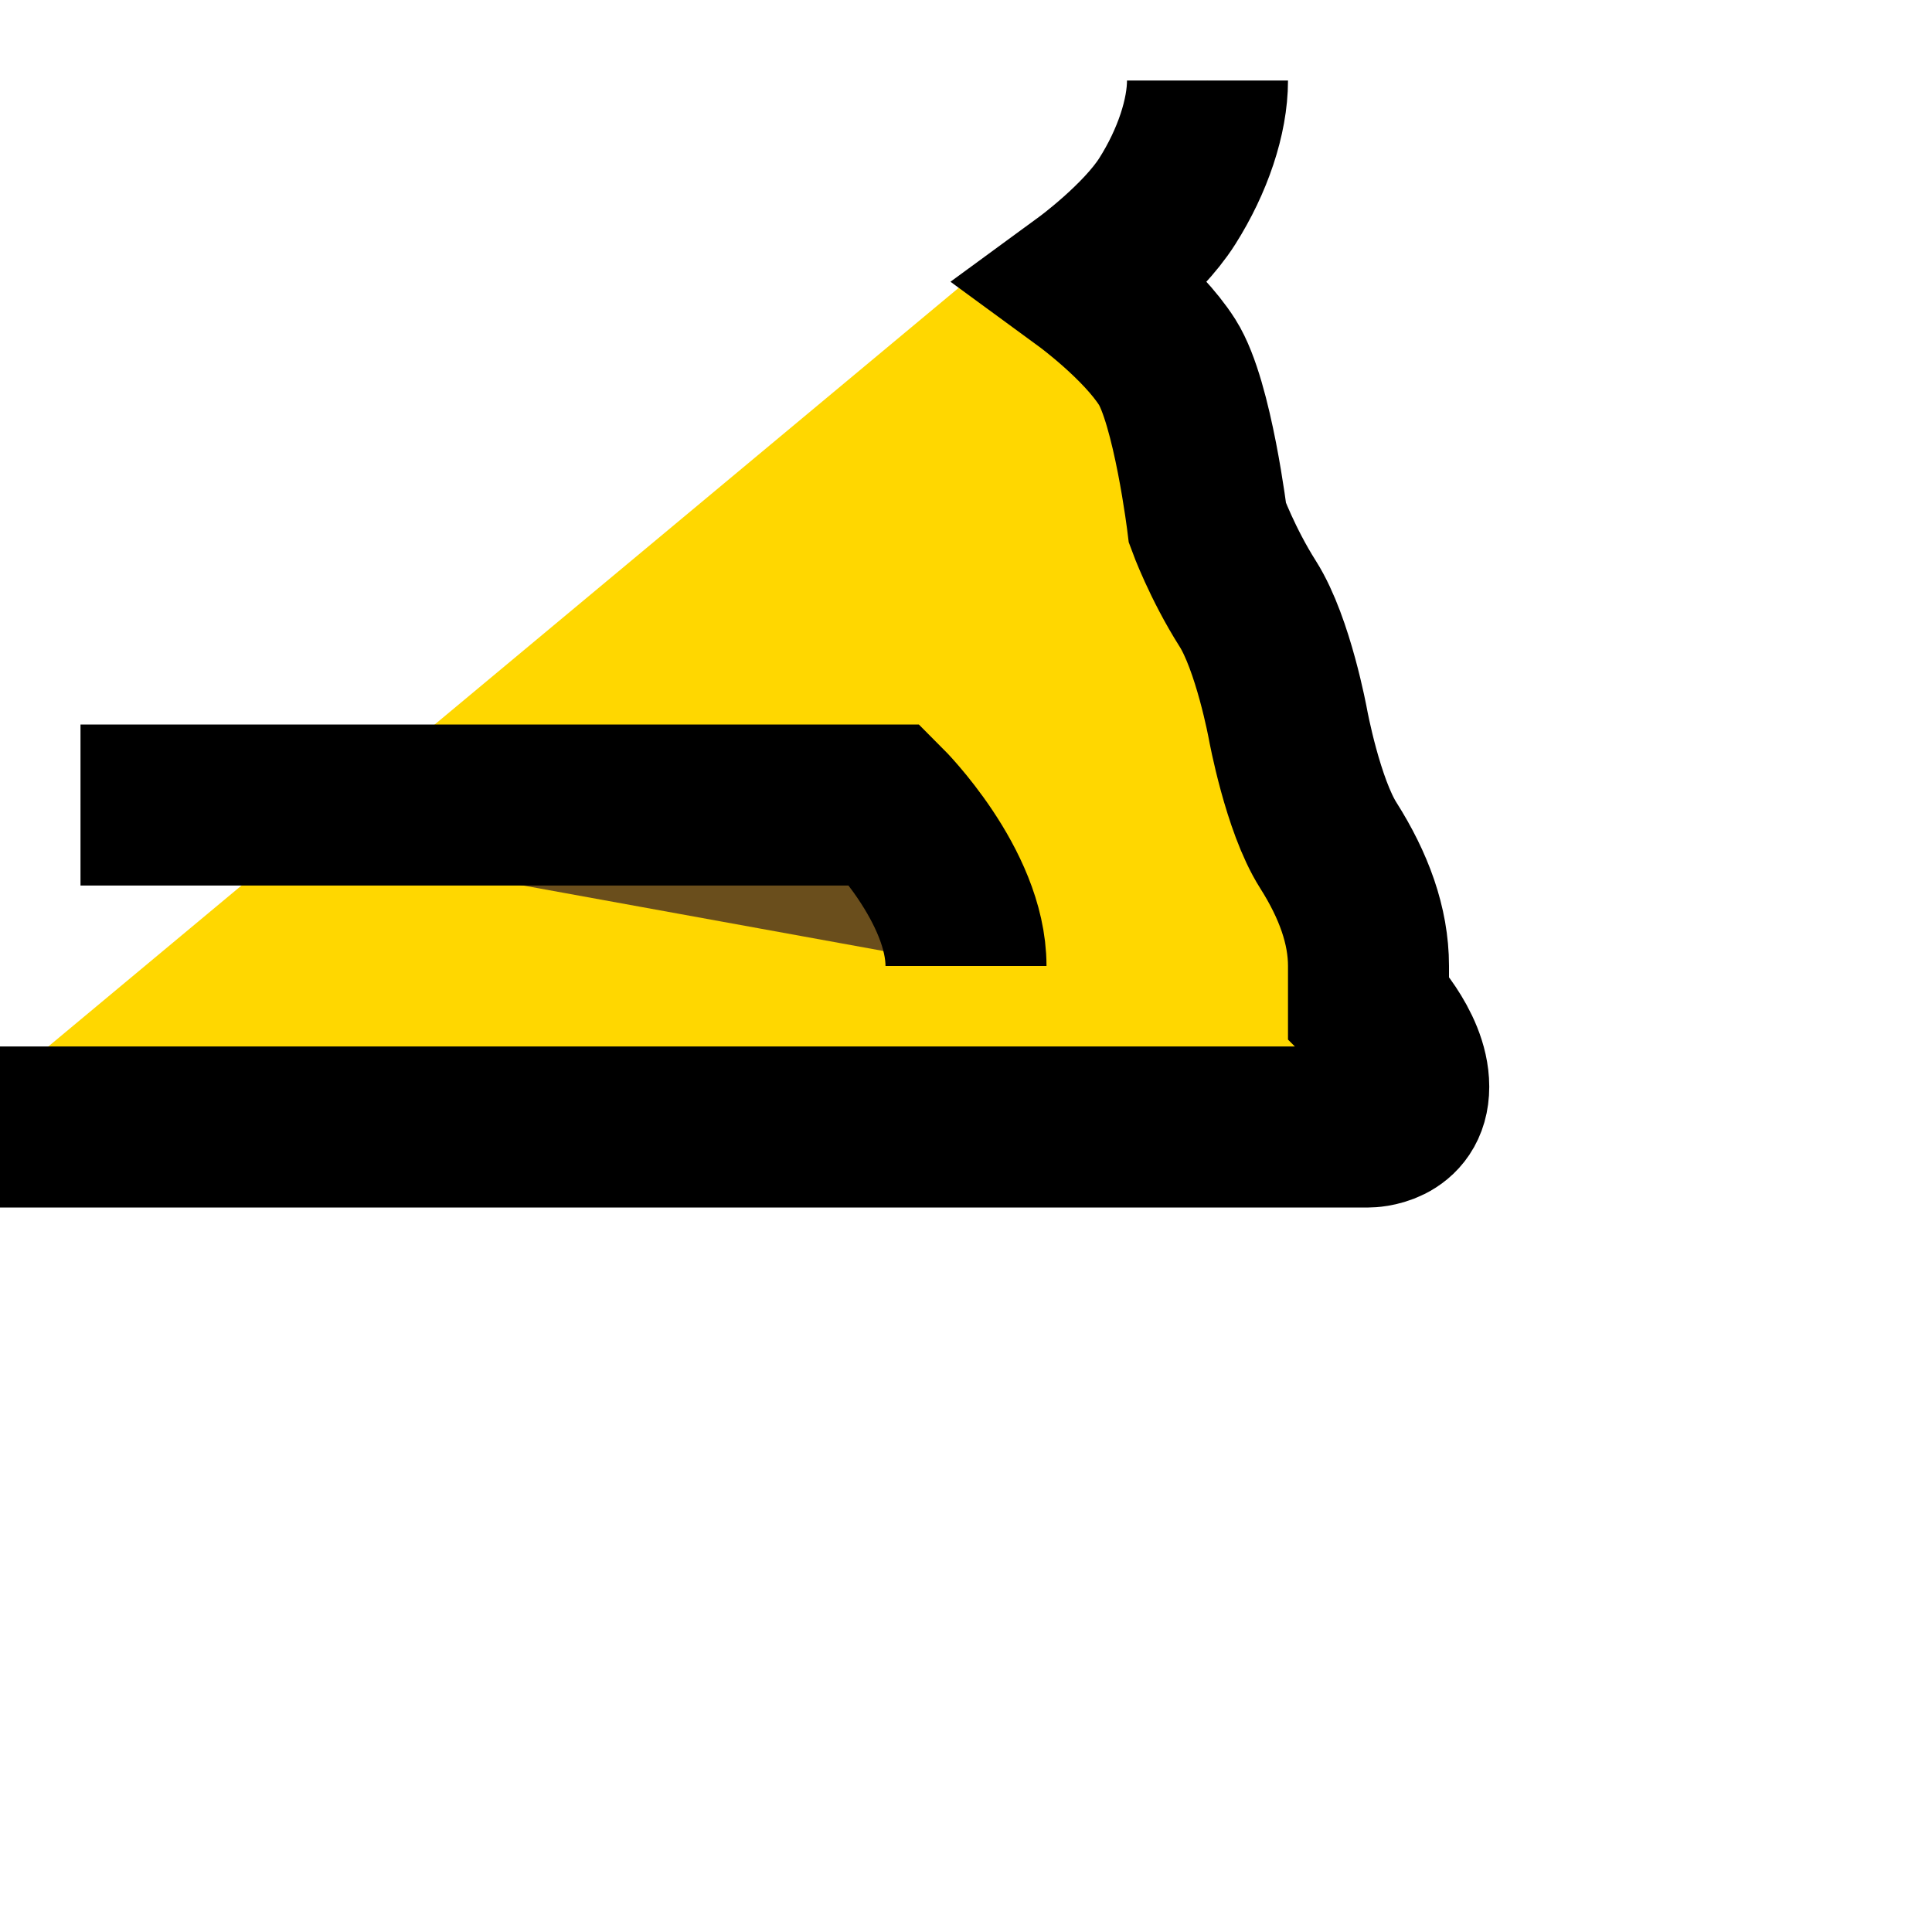
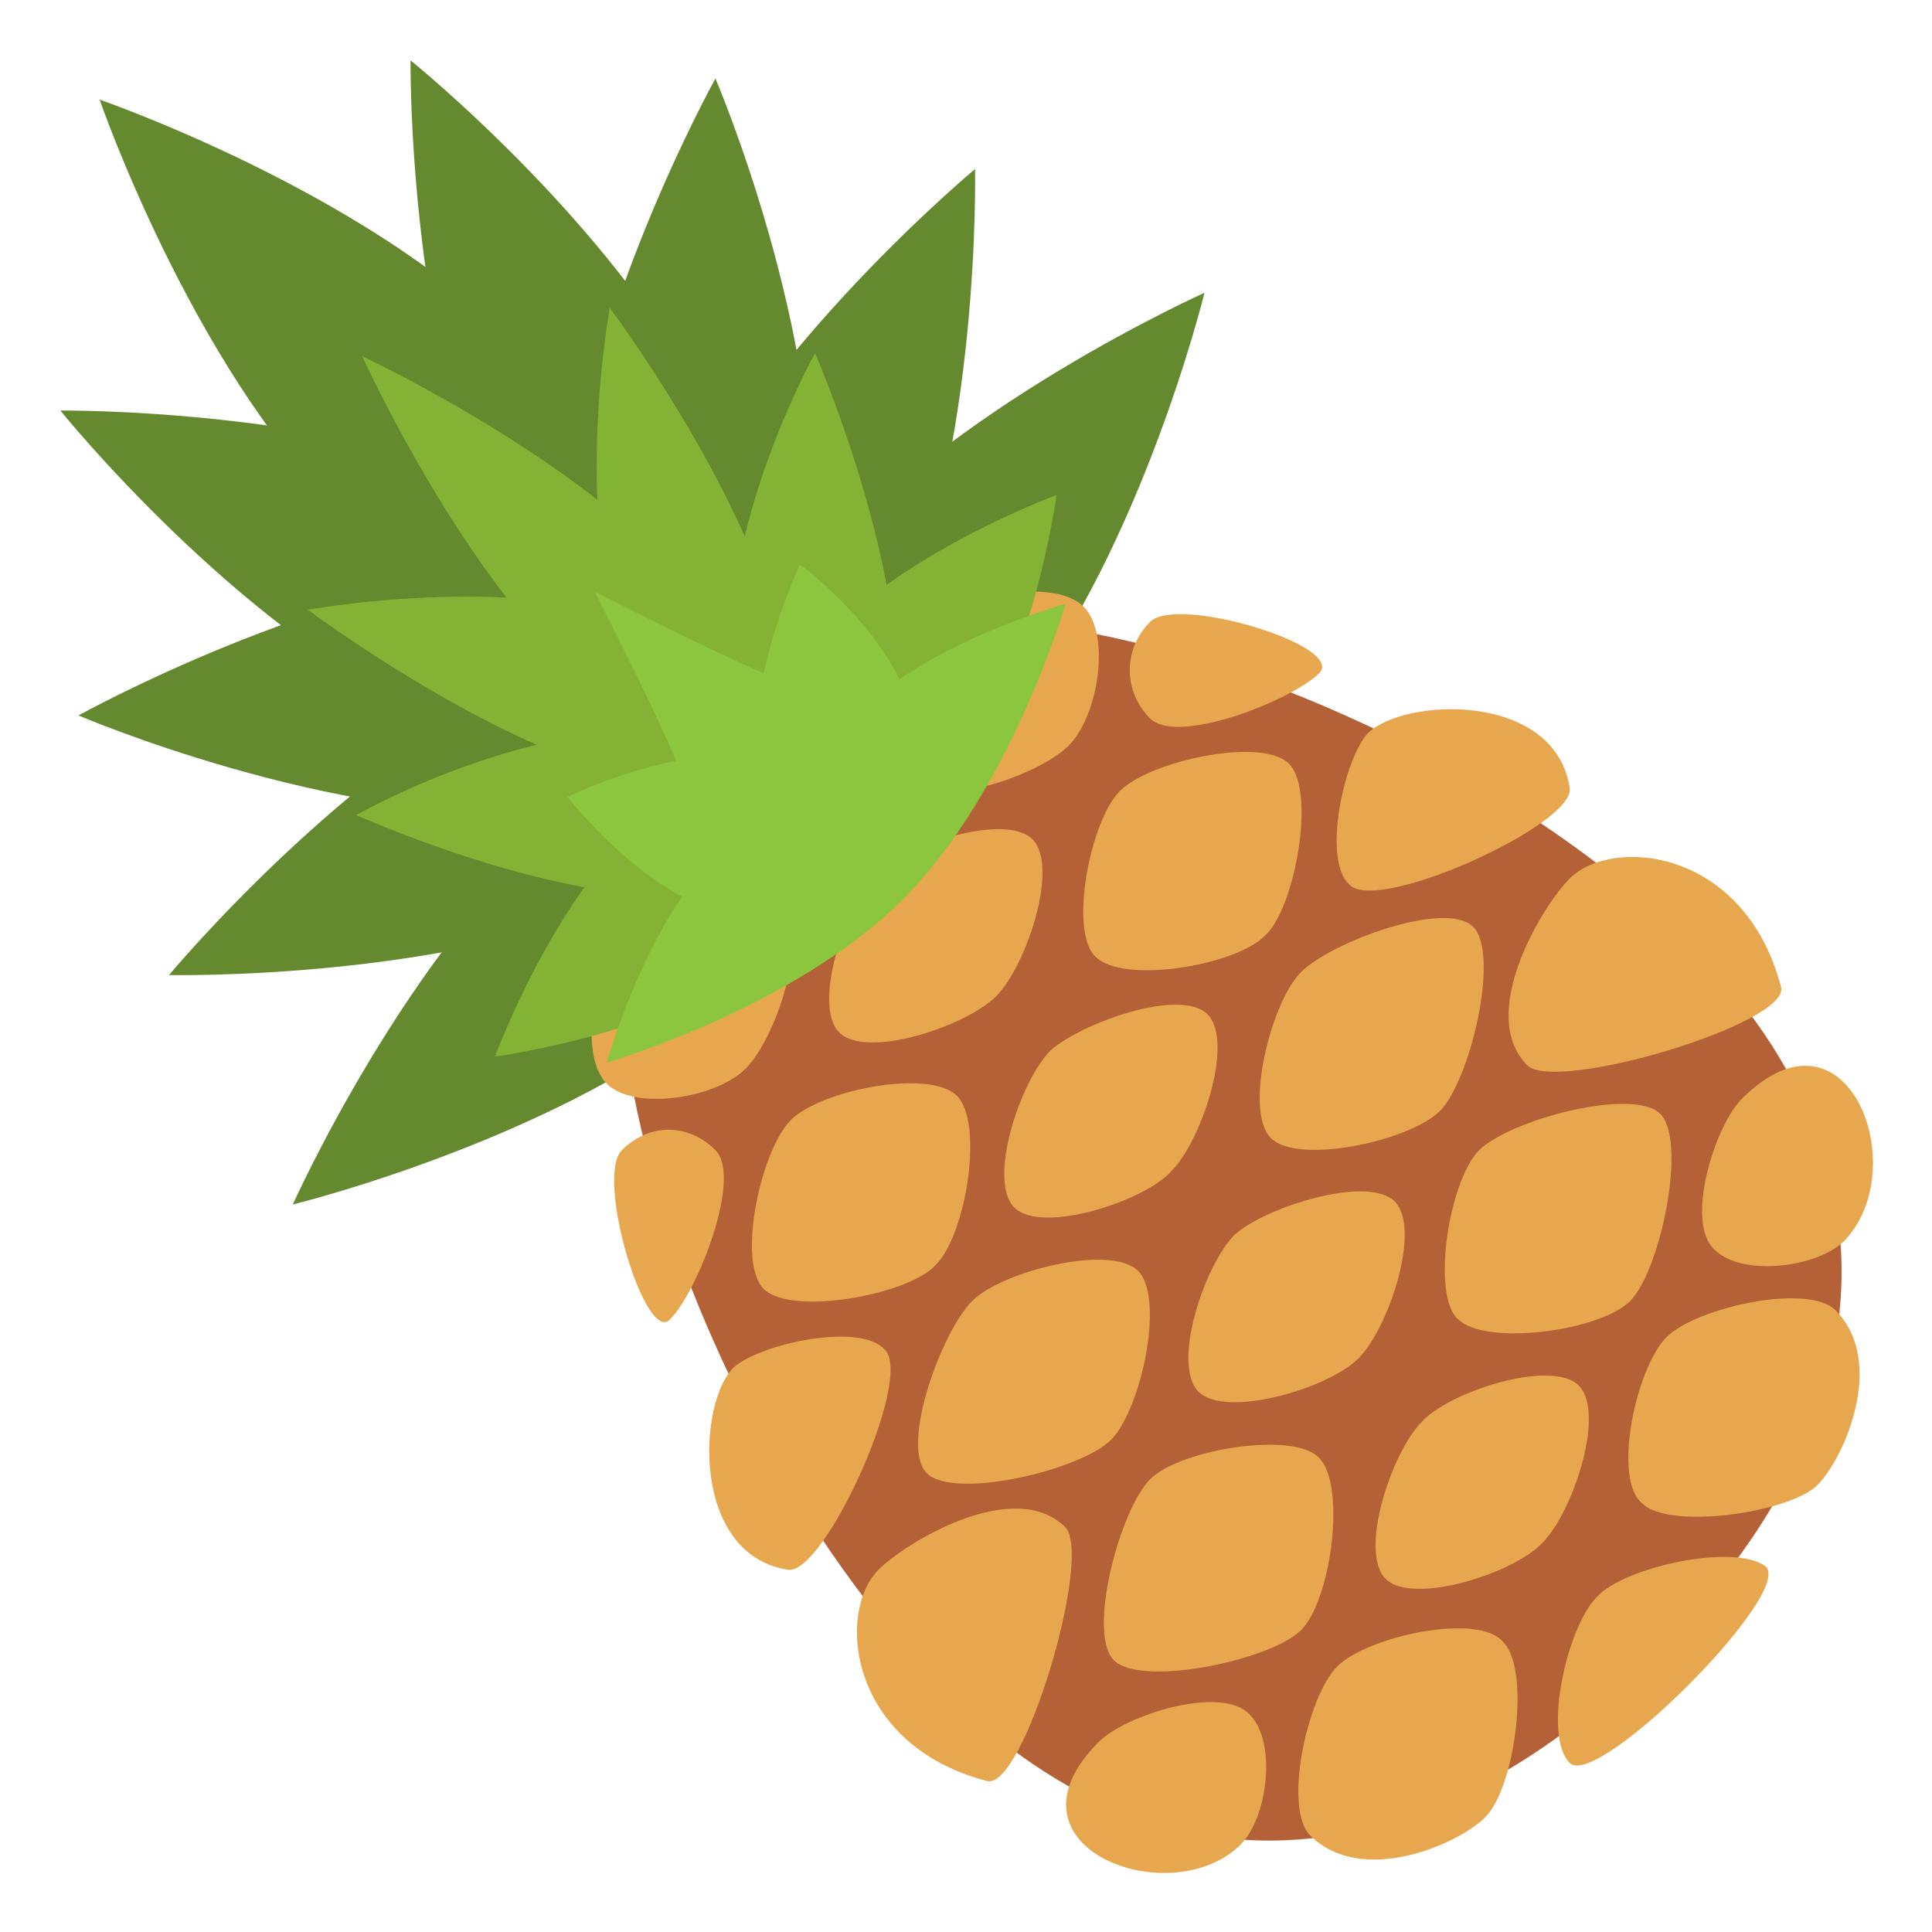
- <svg xmlns="http://www.w3.org/2000/svg" width="100" height="100" viewBox="0 0 24 24" fill="none" stroke="black" stroke-width="2">
-   <path d="M15 1C15 1.446 14.817 2 14.5 2.5C14.183 3 13.5 3.5 13.5 3.5C13.5 3.5 14.183 4 14.5 4.5C14.817 5 15 6.5 15 6.5C15 6.5 15.183 7 15.5 7.5C15.817 8 16 9 16 9C16 9 16.183 10 16.5 10.5C16.817 11 17 11.5 17 12C17 12.5 17 12.5 17 12.5C17 12.5 17.5 13 17.5 13.5C17.5 14 17 14 17 14C17 14 17 14 17 14C17 14 16.5 14 16.5 14C16.5 14 16 14 15 14C14 14 14 14 14 14C14 14 13.5 14 12.5 14C11.5 14 11 14 11 14C11 14 10.5 14 9.5 14C8.5 14 8 14 8 14C8 14 7.5 14 6.5 14C5.5 14 5 14 5 14C5 14 4.5 14 3.5 14C2.5 14 2 14 2 14C2 14 1.5 14 0.5 14C0 14 0 14 0 14C0 14 0 13.5 0 13.5C0 13.5 0 13.5 0 13.5C0 13.5 0 13.5 0 13.5C0 13.5 0 13.5 0 13.5C0 13.5 0 13.5 0 13.5C0 13.5 0 13.5 0 13.5C0 13.5 0 13.5 0 13.5C0 13.5 0 13.5 0 13.5C0 13.5 0 13.5 0 13.5C0 13.5 0 13.5 0 13.5C0 13.5 0 13.5 0 13.5C0 13.5 0 13.5 0 13.5" fill="#FFD700" />
-   <path d="M12 12C12 11 11 10 11 10C11 10 10.5 10 10 10C9.5 10 9 10 9 10C8.5 10 8 10 8 10C7 10 7 10 7 10C6 10 6 10 6 10C5 10 5 10 5 10C4 10 4 10 4 10C3 10 3 10 3 10C2 10 2 10 2 10C1 10 1 10 1 10C1 10 1 10 1 10C1 10 1 10 1 10" fill="#6A4E1C" />
+ <svg xmlns="http://www.w3.org/2000/svg" width="800px" height="800px" viewBox="0 0 64 64" aria-hidden="true" role="img" class="iconify iconify--emojione" preserveAspectRatio="xMidYMid meet">
+   <g fill="#64892f">
+     <path d="M16.9 11.2c4.9 4.9 5.7 8.2 4.1 9.8c-1.6 1.6-4.9.8-9.8-4.1C6.3 12 3.3 3.3 3.3 3.3s8.7 3 13.6 7.9">
+ 
+ </path>
+     <path d="M23.7 14.1c2.9 6.3 2.5 9.7.5 10.6c-2 .9-4.9-.9-7.8-7.2C13.5 11.2 13.6 2 13.6 2s7.2 5.8 10.1 12.1">
+ 
+ </path>
+     <path d="M29.6 21.2c-2.9 6.3-5.7 8.2-7.7 7.2c-2-.9-2.5-4.3.4-10.6s10-12.2 10-12.2s.2 9.4-2.7 15.6">
+ 
+ </path>
+     <path d="M26.9 18c-.4 6.9-2.4 9.7-4.6 9.6c-2.2-.1-3.9-3.1-3.5-10c.4-6.9 4.9-15 4.9-15S27.3 11 26.9 18">
+ 
+ </path>
+     <path d="M33.2 24c-4.4 5.3-7.7 6.4-9.4 4.9c-1.7-1.4-1.2-4.8 3.2-10.1s12.9-9.1 12.9-9.1s-2.2 9-6.7 14.3">
+ 
+ </path>
+     <path d="M14.1 23.7c6.3 2.9 9.7 2.5 10.6.5c.9-2-.9-4.9-7.2-7.8C11.2 13.5 2 13.6 2 13.6s5.8 7.2 12.1 10.1">
+ 
+ </path>
+     <path d="M21.2 29.6c6.3-2.9 8.2-5.7 7.2-7.7c-.9-2-4.3-2.5-10.6.4s-12.2 10-12.2 10s9.4.2 15.6-2.7">
+ 
+ </path>
+     <path d="M18 26.9c6.9-.4 9.7-2.4 9.6-4.6c-.1-2.2-3.1-3.9-10-3.5s-15 4.9-15 4.9S11 27.3 18 26.9">
+ 
+ </path>
+     <path d="M24 33.2c5.3-4.4 6.4-7.7 4.9-9.4c-1.4-1.7-4.8-1.2-10.1 3.2S9.7 39.9 9.7 39.9s9-2.2 14.3-6.7">
+ 
+ </path>
+   </g>
+   <path d="M55.9 31.2c8 8 5.8 16.8-1.1 23.6c-6.8 6.8-15.7 9.1-23.6 1.1c-8-8-14.7-25.8-7.9-32.6c6.8-6.8 24.6-.1 32.6 7.9" fill="#b46137">
+ 
+ </path>
+   <g fill="#e7a74f">
+     <path d="M47.1 47.1c-1 1-2.1 4.3-1.2 5.2c.9.9 4.3-.2 5.2-1.2c1-1 2.1-4.3 1.2-5.2s-4.3.2-5.2 1.2">
+ 
+ </path>
+     <path d="M52.9 52.9c-1 1-1.8 4.6-.9 5.5c.9.9 7.4-5.6 6.5-6.5c-1-.8-4.7 0-5.6 1">
+ 
+ </path>
+     <path d="M34.8 34.8c-1 1-2.1 4.3-1.2 5.2c.9.9 4.3-.2 5.2-1.2c1-1 2.1-4.3 1.2-5.2s-4.2.3-5.2 1.2">
+ 
+ </path>
+     <path d="M40.9 40.9c-1 1-2.1 4.3-1.2 5.2S44 46 45 45s2.1-4.3 1.2-5.2s-4.3.2-5.3 1.1">
+ 
+ </path>
+     <path d="M29 29c-1 1-2.1 4.3-1.2 5.2S32 34 33 33s2.1-4.3 1.2-5.2s-4.3.2-5.2 1.2z">
+ 
+ </path>
+     <path d="M29.1 52c-1.4 1.4-1 5.8 3.6 7c1.2.3 3.5-7.4 2.6-8.4c-1.7-1.7-5.3.5-6.2 1.4">
+ 
+ </path>
+     <path d="M36.4 57.7c-3.5 3.5 2.4 5.7 4.7 3.4c.9-.9 1.2-3.4.3-4.3c-.9-1-4.1 0-5 .9">
+ 
+ </path>
+     <path d="M38.1 49c-1 1-2.1 5.1-1.2 6s5.2 0 6.2-1s1.5-4.8.6-5.7c-.8-.9-4.6-.3-5.6.7">
+ 
+ </path>
+     <path d="M44.3 55.2c-1 1-1.8 4.7-.9 5.6c1.7 1.7 4.9.3 5.8-.6c1-1 1.5-4.9.6-5.8c-.8-1-4.5-.2-5.5.8">
+ 
+ </path>
+     <path d="M32.2 43.1c-1 1-2.4 4.8-1.5 5.7c.9.9 5.1-.1 6.1-1.1s1.8-4.7.9-5.6s-4.5 0-5.5 1">
+ 
+ </path>
+     <path d="M20.6 31.3c-1 1-1.4 3.7-.5 4.6c.9.9 3.6.5 4.6-.5c1-1 2.1-4.3 1.2-5.2s-4.4.1-5.3 1.1">
+ 
+ </path>
+     <path d="M20.6 38.1c-.9.9.8 6.5 1.6 5.6c.9-.9 2.4-4.7 1.5-5.6s-2.2-.9-3.1 0">
+ 
+ </path>
+     <path d="M24.3 45.3c-1.2 1.2-1.4 6.2 1.8 6.7c1.2.2 4.2-6.4 3.2-7.3c-.8-.9-4.1-.2-5 .6">
+ 
+ </path>
+     <path d="M26.2 37.1c-1 1-1.8 4.7-.9 5.6c.9.9 4.8.2 5.7-.8c1-1 1.6-4.7.7-5.6s-4.5-.2-5.5.8">
+ 
+ </path>
+     <path d="M52 29.1c1.4-1.4 5.8-1 7 3.6c.3 1.2-7.4 3.5-8.4 2.6c-1.7-1.7.5-5.3 1.4-6.2">
+ 
+ </path>
+     <path d="M57.7 36.4c3.5-3.5 5.7 2.3 3.4 4.7c-.9.9-3.4 1.2-4.3.3c-1-.9 0-4.1.9-5">
+ 
+ </path>
+     <path d="M49 38.1c1-1 5.1-2.1 6-1.2s0 5.2-1 6.2s-4.8 1.5-5.7.6c-.9-.8-.3-4.6.7-5.6">
+ 
+ </path>
+     <path d="M55.2 44.3c1-1 4.7-1.8 5.6-.9c1.7 1.7.3 4.9-.6 5.8s-4.9 1.5-5.8.6c-1-.8-.2-4.5.8-5.5">
+ 
+ </path>
+     <path d="M43.1 32.2c1-1 4.8-2.4 5.7-1.5c.9.9-.1 5.1-1.1 6.1s-4.7 1.8-5.6.9c-.9-.9 0-4.5 1-5.5">
+ 
+ </path>
+     <path d="M31.3 20.6c1-1 3.7-1.4 4.6-.5s.5 3.6-.5 4.6c-1 1-4.3 2.1-5.2 1.2c-1-1 .1-4.4 1.1-5.3">
+ 
+ </path>
+     <path d="M38.1 20.6c.9-.9 6.5.8 5.6 1.7c-.9.9-4.7 2.4-5.6 1.5s-.9-2.3 0-3.2">
+ 
+ </path>
+     <path d="M45.3 24.3c1.2-1.2 6.2-1.4 6.7 1.8c.2 1.2-6.4 4.2-7.3 3.2c-.9-.8-.2-4.1.6-5">
+ 
+ </path>
+     <path d="M37.1 26.2c1-1 4.7-1.8 5.6-.9s.2 4.8-.8 5.7c-1 1-4.7 1.6-5.6.7c-.9-.8-.2-4.5.8-5.5">
+ 
+ </path>
+   </g>
+   <g fill="#84b234">
+     <path d="M21.9 18.4c3.7 3.7 4.5 6.1 3.6 7c-1 1-3.3.2-7-3.6s-6.5-10-6.5-10s6.2 2.9 9.9 6.6">
+ 
+ </path>
+     <path d="M25.7 31.5c3.3-2.7 3.8-4.8 2.7-6.1c-1.1-1.3-3.4-1.2-6.7 1.4c-3.3 2.7-5.3 8.2-5.3 8.2s6-.8 9.3-3.5">
+ 
+ </path>
+     <path d="M21.4 24.2c4.7 0 6.9 1.2 7.2 2.7c.4 1.5-1.3 2.8-6 2.8c-4.6.1-10.8-2.7-10.8-2.7s4.9-2.8 9.6-2.8">
+ 
+ </path>
+     <path d="M20.9 20.4c4.8 1.3 6.7 3 6.6 4.5c-.1 1.5-2.1 2.1-6.9.8c-4.8-1.3-10.4-5.5-10.4-5.5s5.9-1.1 10.7.2">
+ 
+ </path>
+     <path d="M31.5 25.7c-2.7 3.3-4.8 3.8-6.1 2.7c-1.3-1.1-1.2-3.4 1.4-6.7c2.7-3.3 8.2-5.3 8.2-5.3s-.8 6-3.5 9.3">
+ 
+ </path>
+     <path d="M24.2 21.4c0 4.7 1.2 6.9 2.7 7.2c1.5.4 2.8-1.3 2.8-6S27 11.7 27 11.7s-2.8 5-2.8 9.7">
+ 
+ </path>
+     <path d="M20.4 20.9c1.3 4.8 3 6.7 4.5 6.6c1.5-.1 2.1-2.1.8-6.9c-1.3-4.8-5.5-10.4-5.5-10.4s-1.1 5.9.2 10.7">
+ 
+ </path>
+   </g>
+   <path d="M29.8 22.5c-1.1-2.2-3.3-3.8-3.3-3.8s-.8 1.7-1.2 3.6c-2.1-.9-5.6-2.7-5.6-2.7s1.8 3.5 2.7 5.6c-2 .4-3.6 1.2-3.6 1.2s1.7 2.2 3.8 3.3c-1.6 2.3-2.5 5.5-2.5 5.5s6.2-1.8 9.8-5.4c3.6-3.6 5.4-9.8 5.4-9.8s-3.2.9-5.5 2.5" fill="#8cc63e">
+ 
+ </path>
</svg>
